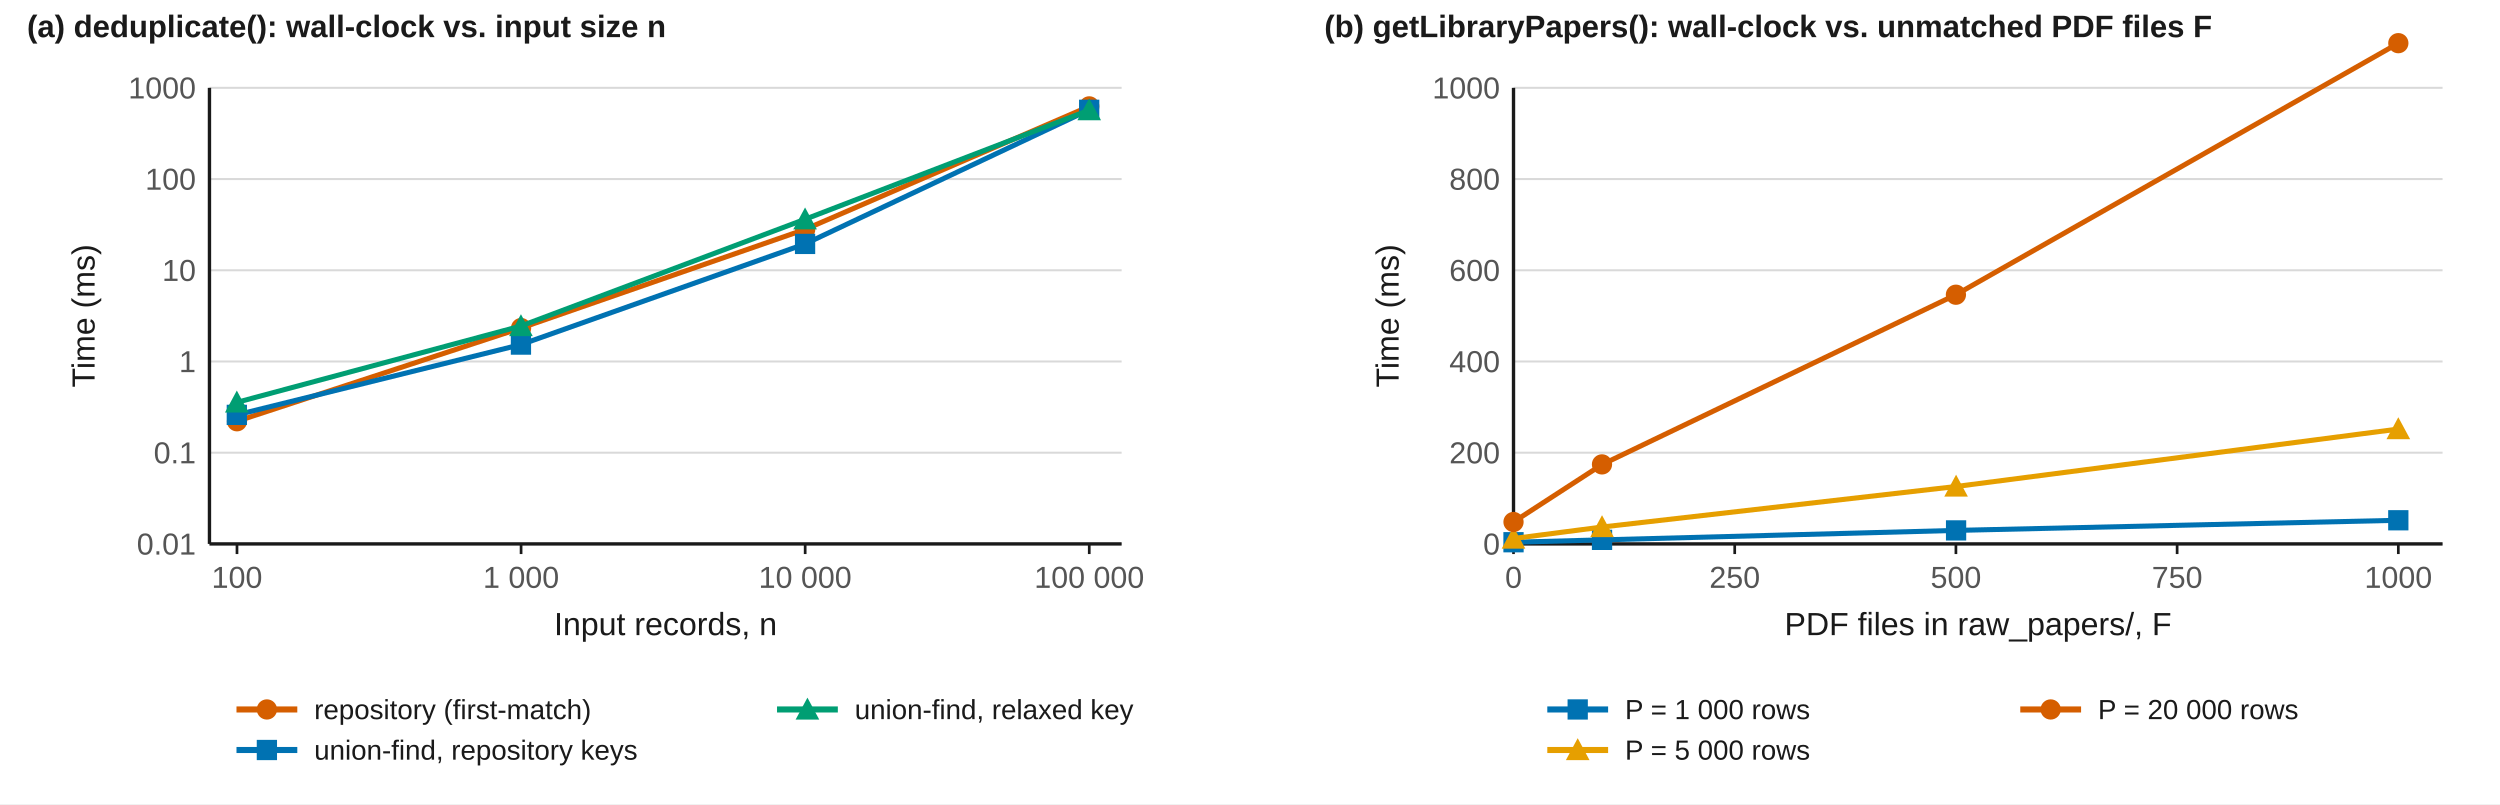
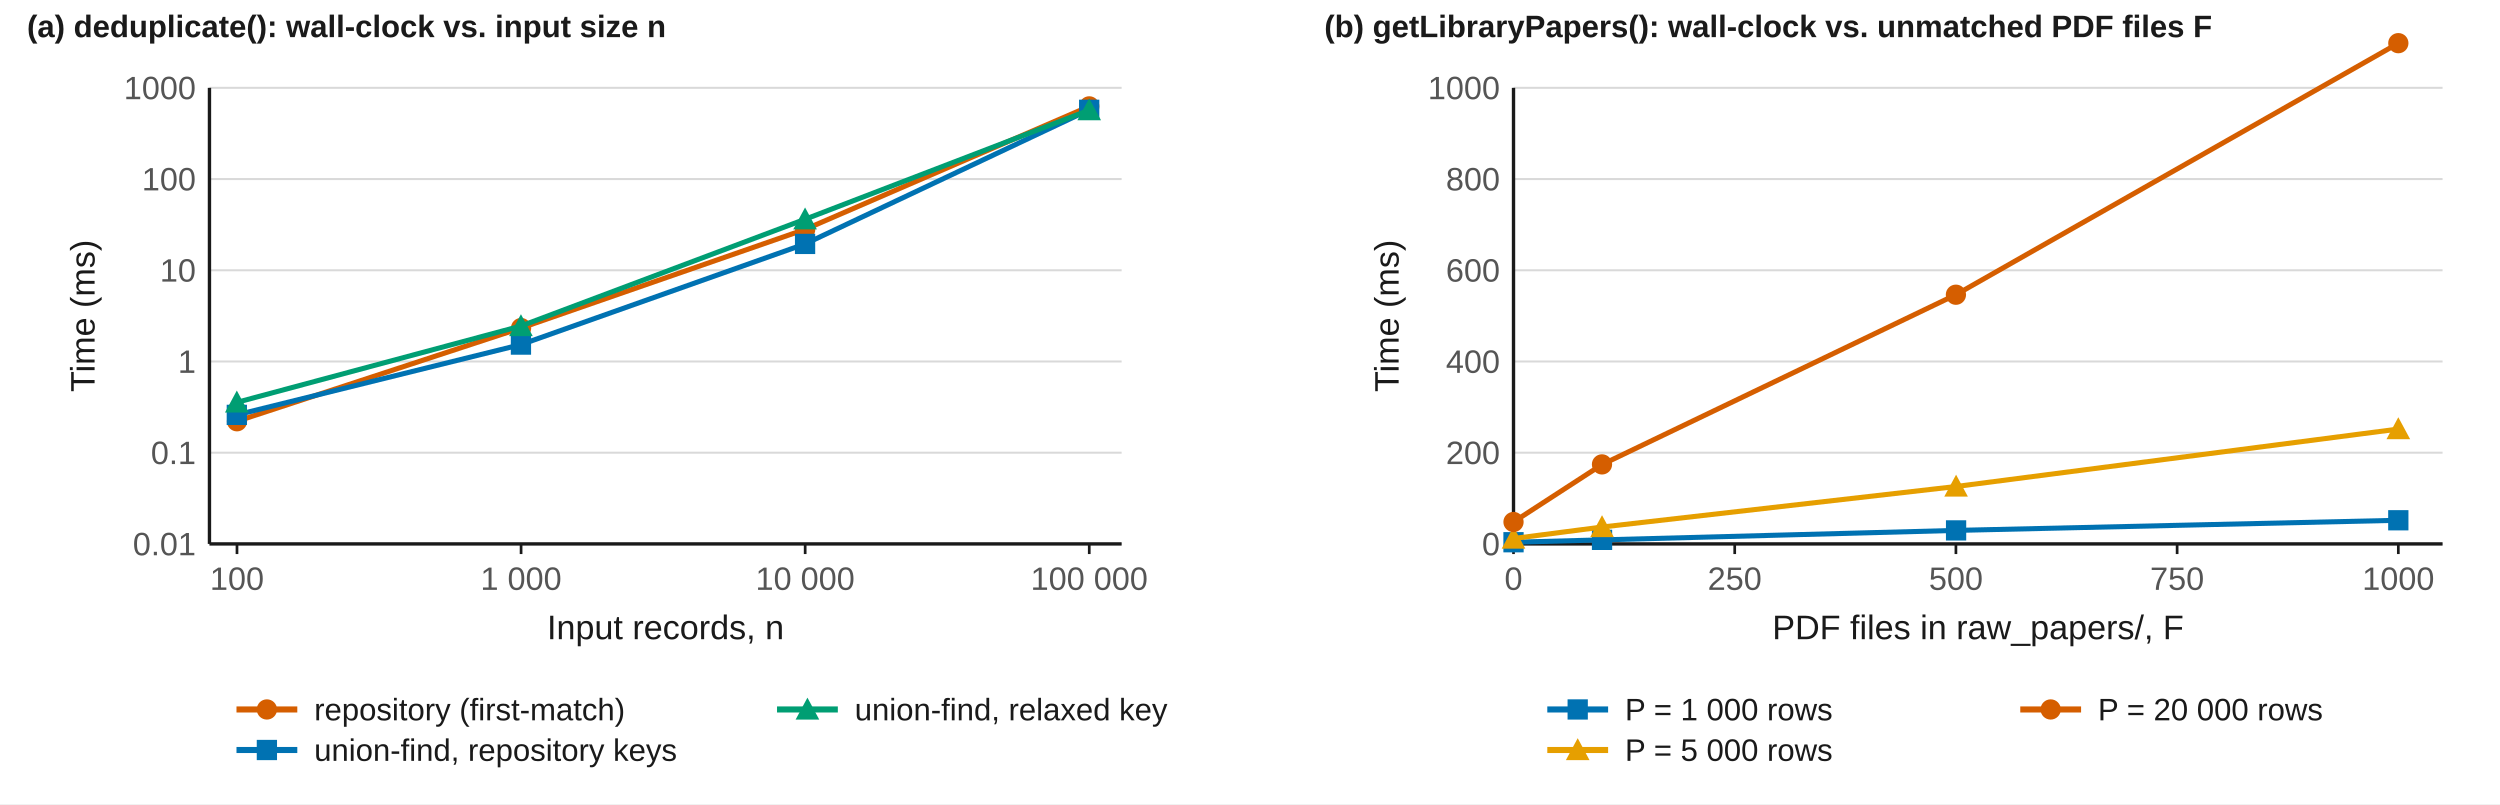
<svg xmlns="http://www.w3.org/2000/svg" width="740" height="238" viewBox="0 0 740 238">
  <defs>
    <marker id="arr" viewBox="0 0 10 10" refX="9" refY="5" markerWidth="6" markerHeight="6" orient="auto-start-reverse">
      <path d="M0,0 L10,5 L0,10 z" fill="#1a1a1a" />
    </marker>
    <marker id="arrg" viewBox="0 0 10 10" refX="9" refY="5" markerWidth="6" markerHeight="6" orient="auto-start-reverse">
      <path d="M0,0 L10,5 L0,10 z" fill="#555555" />
    </marker>
  </defs>
  <rect width="740" height="238" fill="white" />
  <text x="8" y="11" font-family="Liberation Sans, Arial, Helvetica, sans-serif" font-size="9.2" text-anchor="start" font-weight="bold" font-style="normal" fill="#1a1a1a">(a) deduplicate(): wall-clock vs. input size n</text>
  <line x1="62" y1="161.0" x2="332" y2="161.0" stroke="#d9d9d9" stroke-width="0.6" />
-   <text x="58" y="164.15" font-family="Liberation Sans, Arial, Helvetica, sans-serif" font-size="9" text-anchor="end" font-weight="normal" font-style="normal" fill="#555555">0.01</text>
+   <text x="58" y="164.36" font-family="Liberation Sans, Arial, Helvetica, sans-serif" font-size="9.6" text-anchor="end" font-weight="normal" font-style="normal" fill="#555555">0.01</text>
  <line x1="62" y1="134.0" x2="332" y2="134.0" stroke="#d9d9d9" stroke-width="0.6" />
-   <text x="58" y="137.15" font-family="Liberation Sans, Arial, Helvetica, sans-serif" font-size="9" text-anchor="end" font-weight="normal" font-style="normal" fill="#555555">0.1</text>
+   <text x="58" y="137.36" font-family="Liberation Sans, Arial, Helvetica, sans-serif" font-size="9.6" text-anchor="end" font-weight="normal" font-style="normal" fill="#555555">0.1</text>
  <line x1="62" y1="107.0" x2="332" y2="107.0" stroke="#d9d9d9" stroke-width="0.6" />
-   <text x="58" y="110.15" font-family="Liberation Sans, Arial, Helvetica, sans-serif" font-size="9" text-anchor="end" font-weight="normal" font-style="normal" fill="#555555">1</text>
+   <text x="58" y="110.36" font-family="Liberation Sans, Arial, Helvetica, sans-serif" font-size="9.6" text-anchor="end" font-weight="normal" font-style="normal" fill="#555555">1</text>
  <line x1="62" y1="80.0" x2="332" y2="80.0" stroke="#d9d9d9" stroke-width="0.6" />
-   <text x="58" y="83.15" font-family="Liberation Sans, Arial, Helvetica, sans-serif" font-size="9" text-anchor="end" font-weight="normal" font-style="normal" fill="#555555">10</text>
+   <text x="58" y="83.36" font-family="Liberation Sans, Arial, Helvetica, sans-serif" font-size="9.6" text-anchor="end" font-weight="normal" font-style="normal" fill="#555555">10</text>
  <line x1="62" y1="53.0" x2="332" y2="53.0" stroke="#d9d9d9" stroke-width="0.6" />
-   <text x="58" y="56.15" font-family="Liberation Sans, Arial, Helvetica, sans-serif" font-size="9" text-anchor="end" font-weight="normal" font-style="normal" fill="#555555">100</text>
+   <text x="58" y="56.36" font-family="Liberation Sans, Arial, Helvetica, sans-serif" font-size="9.6" text-anchor="end" font-weight="normal" font-style="normal" fill="#555555">100</text>
  <line x1="62" y1="26.0" x2="332" y2="26.0" stroke="#d9d9d9" stroke-width="0.6" />
-   <text x="58" y="29.15" font-family="Liberation Sans, Arial, Helvetica, sans-serif" font-size="9" text-anchor="end" font-weight="normal" font-style="normal" fill="#555555">1000</text>
+   <text x="58" y="29.36" font-family="Liberation Sans, Arial, Helvetica, sans-serif" font-size="9.6" text-anchor="end" font-weight="normal" font-style="normal" fill="#555555">1000</text>
  <line x1="70.149" y1="161" x2="70.149" y2="164" stroke="#1a1a1a" stroke-width="0.8" />
-   <text x="70.149" y="174" font-family="Liberation Sans, Arial, Helvetica, sans-serif" font-size="9" text-anchor="middle" font-weight="normal" font-style="normal" fill="#555555">100</text>
+   <text x="70.149" y="174.6" font-family="Liberation Sans, Arial, Helvetica, sans-serif" font-size="9.6" text-anchor="middle" font-weight="normal" font-style="normal" fill="#555555">100</text>
  <line x1="154.239" y1="161" x2="154.239" y2="164" stroke="#1a1a1a" stroke-width="0.8" />
-   <text x="154.239" y="174" font-family="Liberation Sans, Arial, Helvetica, sans-serif" font-size="9" text-anchor="middle" font-weight="normal" font-style="normal" fill="#555555">1 000</text>
+   <text x="154.239" y="174.6" font-family="Liberation Sans, Arial, Helvetica, sans-serif" font-size="9.6" text-anchor="middle" font-weight="normal" font-style="normal" fill="#555555">1 000</text>
  <line x1="238.329" y1="161" x2="238.329" y2="164" stroke="#1a1a1a" stroke-width="0.8" />
-   <text x="238.329" y="174" font-family="Liberation Sans, Arial, Helvetica, sans-serif" font-size="9" text-anchor="middle" font-weight="normal" font-style="normal" fill="#555555">10 000</text>
+   <text x="238.329" y="174.6" font-family="Liberation Sans, Arial, Helvetica, sans-serif" font-size="9.6" text-anchor="middle" font-weight="normal" font-style="normal" fill="#555555">10 000</text>
  <line x1="322.419" y1="161" x2="322.419" y2="164" stroke="#1a1a1a" stroke-width="0.8" />
-   <text x="322.419" y="174" font-family="Liberation Sans, Arial, Helvetica, sans-serif" font-size="9" text-anchor="middle" font-weight="normal" font-style="normal" fill="#555555">100 000</text>
+   <text x="322.419" y="174.6" font-family="Liberation Sans, Arial, Helvetica, sans-serif" font-size="9.6" text-anchor="middle" font-weight="normal" font-style="normal" fill="#555555">100 000</text>
  <line x1="62" y1="161" x2="332" y2="161" stroke="#1a1a1a" stroke-width="1" />
  <line x1="62" y1="26" x2="62" y2="161" stroke="#1a1a1a" stroke-width="1" />
-   <text x="197.0" y="188" font-family="Liberation Sans, Arial, Helvetica, sans-serif" font-size="9.5" text-anchor="middle" font-weight="normal" font-style="normal" fill="#1a1a1a">Input records, n</text>
-   <text x="28" y="93.5" font-family="Liberation Sans, Arial, Helvetica, sans-serif" font-size="9.5" text-anchor="middle" font-weight="normal" font-style="normal" fill="#1a1a1a" transform="rotate(-90 28 93.5)">Time (ms)</text>
+   <text x="197.0" y="189.2" font-family="Liberation Sans, Arial, Helvetica, sans-serif" font-size="10.1" text-anchor="middle" font-weight="normal" font-style="normal" fill="#1a1a1a">Input records, n</text>
+   <text x="28" y="93.5" font-family="Liberation Sans, Arial, Helvetica, sans-serif" font-size="10.1" text-anchor="middle" font-weight="normal" font-style="normal" fill="#1a1a1a" transform="rotate(-90 28 93.5)">Time (ms)</text>
  <polyline points="70.1,124.7 154.2,97.1 238.3,67.9 322.4,31.5" fill="none" stroke="#D55E00" stroke-width="1.5" stroke-linejoin="round" />
  <circle cx="70.149" cy="124.695" r="3" fill="#D55E00" stroke="none" stroke-width="1" />
  <circle cx="154.239" cy="97.108" r="3" fill="#D55E00" stroke="none" stroke-width="1" />
  <circle cx="238.329" cy="67.947" r="3" fill="#D55E00" stroke="none" stroke-width="1" />
  <circle cx="322.419" cy="31.486" r="3" fill="#D55E00" stroke="none" stroke-width="1" />
  <polyline points="70.1,122.8 154.2,102.0 238.3,72.2 322.4,32.5" fill="none" stroke="#0072B2" stroke-width="1.5" stroke-linejoin="round" />
  <rect x="67.1" y="119.8" width="6" height="6" fill="#0072B2" />
  <rect x="151.2" y="99.0" width="6" height="6" fill="#0072B2" />
  <rect x="235.3" y="69.2" width="6" height="6" fill="#0072B2" />
  <rect x="319.4" y="29.5" width="6" height="6" fill="#0072B2" />
  <polyline points="70.1,119.1 154.2,96.5 238.3,64.9 322.4,32.6" fill="none" stroke="#009E73" stroke-width="1.5" stroke-linejoin="round" />
  <path d="M70.1,115.6 L73.6,122.1 L66.6,122.1 z" fill="#009E73" />
  <path d="M154.2,93.0 L157.7,99.5 L150.7,99.5 z" fill="#009E73" />
  <path d="M238.3,61.4 L241.8,67.9 L234.8,67.9 z" fill="#009E73" />
  <path d="M322.4,29.1 L325.9,35.6 L318.9,35.6 z" fill="#009E73" />
  <line x1="70" y1="210" x2="88" y2="210" stroke="#D55E00" stroke-width="1.8" />
  <circle cx="79.0" cy="210" r="3" fill="#D55E00" stroke="none" stroke-width="1" />
-   <text x="93" y="212.87" font-family="Liberation Sans, Arial, Helvetica, sans-serif" font-size="8.2" text-anchor="start" font-weight="normal" font-style="normal" fill="#1a1a1a">repository (first-match)</text>
+   <text x="93" y="213.22" font-family="Liberation Sans, Arial, Helvetica, sans-serif" font-size="9.2" text-anchor="start" font-weight="normal" font-style="normal" fill="#1a1a1a">repository (first-match)</text>
  <line x1="70" y1="222" x2="88" y2="222" stroke="#0072B2" stroke-width="1.8" />
  <rect x="76.0" y="219" width="6" height="6" fill="#0072B2" />
-   <text x="93" y="224.87" font-family="Liberation Sans, Arial, Helvetica, sans-serif" font-size="8.2" text-anchor="start" font-weight="normal" font-style="normal" fill="#1a1a1a">union-find, repository keys</text>
+   <text x="93" y="225.22" font-family="Liberation Sans, Arial, Helvetica, sans-serif" font-size="9.2" text-anchor="start" font-weight="normal" font-style="normal" fill="#1a1a1a">union-find, repository keys</text>
  <line x1="230" y1="210" x2="248" y2="210" stroke="#009E73" stroke-width="1.8" />
  <path d="M239.0,206.5 L242.5,213 L235.5,213 z" fill="#009E73" />
-   <text x="253" y="212.87" font-family="Liberation Sans, Arial, Helvetica, sans-serif" font-size="8.2" text-anchor="start" font-weight="normal" font-style="normal" fill="#1a1a1a">union-find, relaxed key</text>
+   <text x="253" y="213.22" font-family="Liberation Sans, Arial, Helvetica, sans-serif" font-size="9.2" text-anchor="start" font-weight="normal" font-style="normal" fill="#1a1a1a">union-find, relaxed key</text>
  <text x="392" y="11" font-family="Liberation Sans, Arial, Helvetica, sans-serif" font-size="9.2" text-anchor="start" font-weight="bold" font-style="normal" fill="#1a1a1a">(b) getLibraryPapers(): wall-clock vs. unmatched PDF files F</text>
  <line x1="448" y1="161.0" x2="723" y2="161.0" stroke="#d9d9d9" stroke-width="0.6" />
-   <text x="444" y="164.15" font-family="Liberation Sans, Arial, Helvetica, sans-serif" font-size="9" text-anchor="end" font-weight="normal" font-style="normal" fill="#555555">0</text>
+   <text x="444" y="164.36" font-family="Liberation Sans, Arial, Helvetica, sans-serif" font-size="9.6" text-anchor="end" font-weight="normal" font-style="normal" fill="#555555">0</text>
  <line x1="448" y1="134.0" x2="723" y2="134.0" stroke="#d9d9d9" stroke-width="0.6" />
-   <text x="444" y="137.15" font-family="Liberation Sans, Arial, Helvetica, sans-serif" font-size="9" text-anchor="end" font-weight="normal" font-style="normal" fill="#555555">200</text>
+   <text x="444" y="137.36" font-family="Liberation Sans, Arial, Helvetica, sans-serif" font-size="9.6" text-anchor="end" font-weight="normal" font-style="normal" fill="#555555">200</text>
  <line x1="448" y1="107.0" x2="723" y2="107.0" stroke="#d9d9d9" stroke-width="0.6" />
-   <text x="444" y="110.15" font-family="Liberation Sans, Arial, Helvetica, sans-serif" font-size="9" text-anchor="end" font-weight="normal" font-style="normal" fill="#555555">400</text>
+   <text x="444" y="110.36" font-family="Liberation Sans, Arial, Helvetica, sans-serif" font-size="9.6" text-anchor="end" font-weight="normal" font-style="normal" fill="#555555">400</text>
  <line x1="448" y1="80.0" x2="723" y2="80.0" stroke="#d9d9d9" stroke-width="0.6" />
-   <text x="444" y="83.15" font-family="Liberation Sans, Arial, Helvetica, sans-serif" font-size="9" text-anchor="end" font-weight="normal" font-style="normal" fill="#555555">600</text>
+   <text x="444" y="83.36" font-family="Liberation Sans, Arial, Helvetica, sans-serif" font-size="9.6" text-anchor="end" font-weight="normal" font-style="normal" fill="#555555">600</text>
  <line x1="448" y1="53.0" x2="723" y2="53.0" stroke="#d9d9d9" stroke-width="0.6" />
-   <text x="444" y="56.15" font-family="Liberation Sans, Arial, Helvetica, sans-serif" font-size="9" text-anchor="end" font-weight="normal" font-style="normal" fill="#555555">800</text>
+   <text x="444" y="56.36" font-family="Liberation Sans, Arial, Helvetica, sans-serif" font-size="9.6" text-anchor="end" font-weight="normal" font-style="normal" fill="#555555">800</text>
  <line x1="448" y1="26.0" x2="723" y2="26.0" stroke="#d9d9d9" stroke-width="0.6" />
-   <text x="444" y="29.15" font-family="Liberation Sans, Arial, Helvetica, sans-serif" font-size="9" text-anchor="end" font-weight="normal" font-style="normal" fill="#555555">1000</text>
+   <text x="444" y="29.36" font-family="Liberation Sans, Arial, Helvetica, sans-serif" font-size="9.6" text-anchor="end" font-weight="normal" font-style="normal" fill="#555555">1000</text>
  <line x1="448.0" y1="161" x2="448.0" y2="164" stroke="#1a1a1a" stroke-width="0.8" />
-   <text x="448.0" y="174" font-family="Liberation Sans, Arial, Helvetica, sans-serif" font-size="9" text-anchor="middle" font-weight="normal" font-style="normal" fill="#555555">0</text>
+   <text x="448.0" y="174.6" font-family="Liberation Sans, Arial, Helvetica, sans-serif" font-size="9.6" text-anchor="middle" font-weight="normal" font-style="normal" fill="#555555">0</text>
  <line x1="513.476" y1="161" x2="513.476" y2="164" stroke="#1a1a1a" stroke-width="0.8" />
-   <text x="513.476" y="174" font-family="Liberation Sans, Arial, Helvetica, sans-serif" font-size="9" text-anchor="middle" font-weight="normal" font-style="normal" fill="#555555">250</text>
+   <text x="513.476" y="174.6" font-family="Liberation Sans, Arial, Helvetica, sans-serif" font-size="9.6" text-anchor="middle" font-weight="normal" font-style="normal" fill="#555555">250</text>
  <line x1="578.952" y1="161" x2="578.952" y2="164" stroke="#1a1a1a" stroke-width="0.8" />
-   <text x="578.952" y="174" font-family="Liberation Sans, Arial, Helvetica, sans-serif" font-size="9" text-anchor="middle" font-weight="normal" font-style="normal" fill="#555555">500</text>
+   <text x="578.952" y="174.6" font-family="Liberation Sans, Arial, Helvetica, sans-serif" font-size="9.6" text-anchor="middle" font-weight="normal" font-style="normal" fill="#555555">500</text>
  <line x1="644.429" y1="161" x2="644.429" y2="164" stroke="#1a1a1a" stroke-width="0.8" />
-   <text x="644.429" y="174" font-family="Liberation Sans, Arial, Helvetica, sans-serif" font-size="9" text-anchor="middle" font-weight="normal" font-style="normal" fill="#555555">750</text>
+   <text x="644.429" y="174.6" font-family="Liberation Sans, Arial, Helvetica, sans-serif" font-size="9.6" text-anchor="middle" font-weight="normal" font-style="normal" fill="#555555">750</text>
  <line x1="709.905" y1="161" x2="709.905" y2="164" stroke="#1a1a1a" stroke-width="0.8" />
-   <text x="709.905" y="174" font-family="Liberation Sans, Arial, Helvetica, sans-serif" font-size="9" text-anchor="middle" font-weight="normal" font-style="normal" fill="#555555">1000</text>
+   <text x="709.905" y="174.6" font-family="Liberation Sans, Arial, Helvetica, sans-serif" font-size="9.6" text-anchor="middle" font-weight="normal" font-style="normal" fill="#555555">1000</text>
  <line x1="448" y1="161" x2="723" y2="161" stroke="#1a1a1a" stroke-width="1" />
  <line x1="448" y1="26" x2="448" y2="161" stroke="#1a1a1a" stroke-width="1" />
-   <text x="585.5" y="188" font-family="Liberation Sans, Arial, Helvetica, sans-serif" font-size="9.5" text-anchor="middle" font-weight="normal" font-style="normal" fill="#1a1a1a">PDF files in raw_papers/, F</text>
-   <text x="414" y="93.5" font-family="Liberation Sans, Arial, Helvetica, sans-serif" font-size="9.5" text-anchor="middle" font-weight="normal" font-style="normal" fill="#1a1a1a" transform="rotate(-90 414 93.5)">Time (ms)</text>
+   <text x="585.5" y="189.2" font-family="Liberation Sans, Arial, Helvetica, sans-serif" font-size="10.1" text-anchor="middle" font-weight="normal" font-style="normal" fill="#1a1a1a">PDF files in raw_papers/, F</text>
+   <text x="414" y="93.5" font-family="Liberation Sans, Arial, Helvetica, sans-serif" font-size="10.1" text-anchor="middle" font-weight="normal" font-style="normal" fill="#1a1a1a" transform="rotate(-90 414 93.5)">Time (ms)</text>
  <polyline points="448.0,160.5 474.2,159.8 579.0,157.0 709.9,154.0" fill="none" stroke="#0072B2" stroke-width="1.5" stroke-linejoin="round" />
  <rect x="445.0" y="157.5" width="6" height="6" fill="#0072B2" />
  <rect x="471.2" y="156.8" width="6" height="6" fill="#0072B2" />
  <rect x="576.0" y="154.0" width="6" height="6" fill="#0072B2" />
  <rect x="706.9" y="151.0" width="6" height="6" fill="#0072B2" />
  <polyline points="448.0,159.4 474.2,156.0 579.0,144.0 709.9,127.0" fill="none" stroke="#E69F00" stroke-width="1.5" stroke-linejoin="round" />
  <path d="M448.0,155.9 L451.5,162.4 L444.5,162.4 z" fill="#E69F00" />
  <path d="M474.2,152.5 L477.7,159.0 L470.7,159.0 z" fill="#E69F00" />
  <path d="M579.0,140.5 L582.5,147.0 L575.5,147.0 z" fill="#E69F00" />
  <path d="M709.9,123.5 L713.4,130.0 L706.4,130.0 z" fill="#E69F00" />
  <polyline points="448.0,154.5 474.2,137.5 579.0,87.2 709.9,12.8" fill="none" stroke="#D55E00" stroke-width="1.5" stroke-linejoin="round" />
  <circle cx="448.0" cy="154.512" r="3" fill="#D55E00" stroke="none" stroke-width="1" />
  <circle cx="474.19" cy="137.461" r="3" fill="#D55E00" stroke="none" stroke-width="1" />
  <circle cx="578.952" cy="87.237" r="3" fill="#D55E00" stroke="none" stroke-width="1" />
  <circle cx="709.905" cy="12.778" r="3" fill="#D55E00" stroke="none" stroke-width="1" />
  <line x1="458" y1="210" x2="476" y2="210" stroke="#0072B2" stroke-width="1.8" />
  <rect x="464.0" y="207" width="6" height="6" fill="#0072B2" />
-   <text x="481" y="212.87" font-family="Liberation Sans, Arial, Helvetica, sans-serif" font-size="8.2" text-anchor="start" font-weight="normal" font-style="normal" fill="#1a1a1a">P = 1 000 rows</text>
+   <text x="481" y="213.22" font-family="Liberation Sans, Arial, Helvetica, sans-serif" font-size="9.2" text-anchor="start" font-weight="normal" font-style="normal" fill="#1a1a1a">P = 1 000 rows</text>
  <line x1="458" y1="222" x2="476" y2="222" stroke="#E69F00" stroke-width="1.8" />
  <path d="M467.0,218.5 L470.5,225 L463.5,225 z" fill="#E69F00" />
-   <text x="481" y="224.87" font-family="Liberation Sans, Arial, Helvetica, sans-serif" font-size="8.2" text-anchor="start" font-weight="normal" font-style="normal" fill="#1a1a1a">P = 5 000 rows</text>
+   <text x="481" y="225.22" font-family="Liberation Sans, Arial, Helvetica, sans-serif" font-size="9.2" text-anchor="start" font-weight="normal" font-style="normal" fill="#1a1a1a">P = 5 000 rows</text>
  <line x1="598" y1="210" x2="616" y2="210" stroke="#D55E00" stroke-width="1.8" />
  <circle cx="607.0" cy="210" r="3" fill="#D55E00" stroke="none" stroke-width="1" />
-   <text x="621" y="212.87" font-family="Liberation Sans, Arial, Helvetica, sans-serif" font-size="8.2" text-anchor="start" font-weight="normal" font-style="normal" fill="#1a1a1a">P = 20 000 rows</text>
+   <text x="621" y="213.22" font-family="Liberation Sans, Arial, Helvetica, sans-serif" font-size="9.2" text-anchor="start" font-weight="normal" font-style="normal" fill="#1a1a1a">P = 20 000 rows</text>
</svg>
